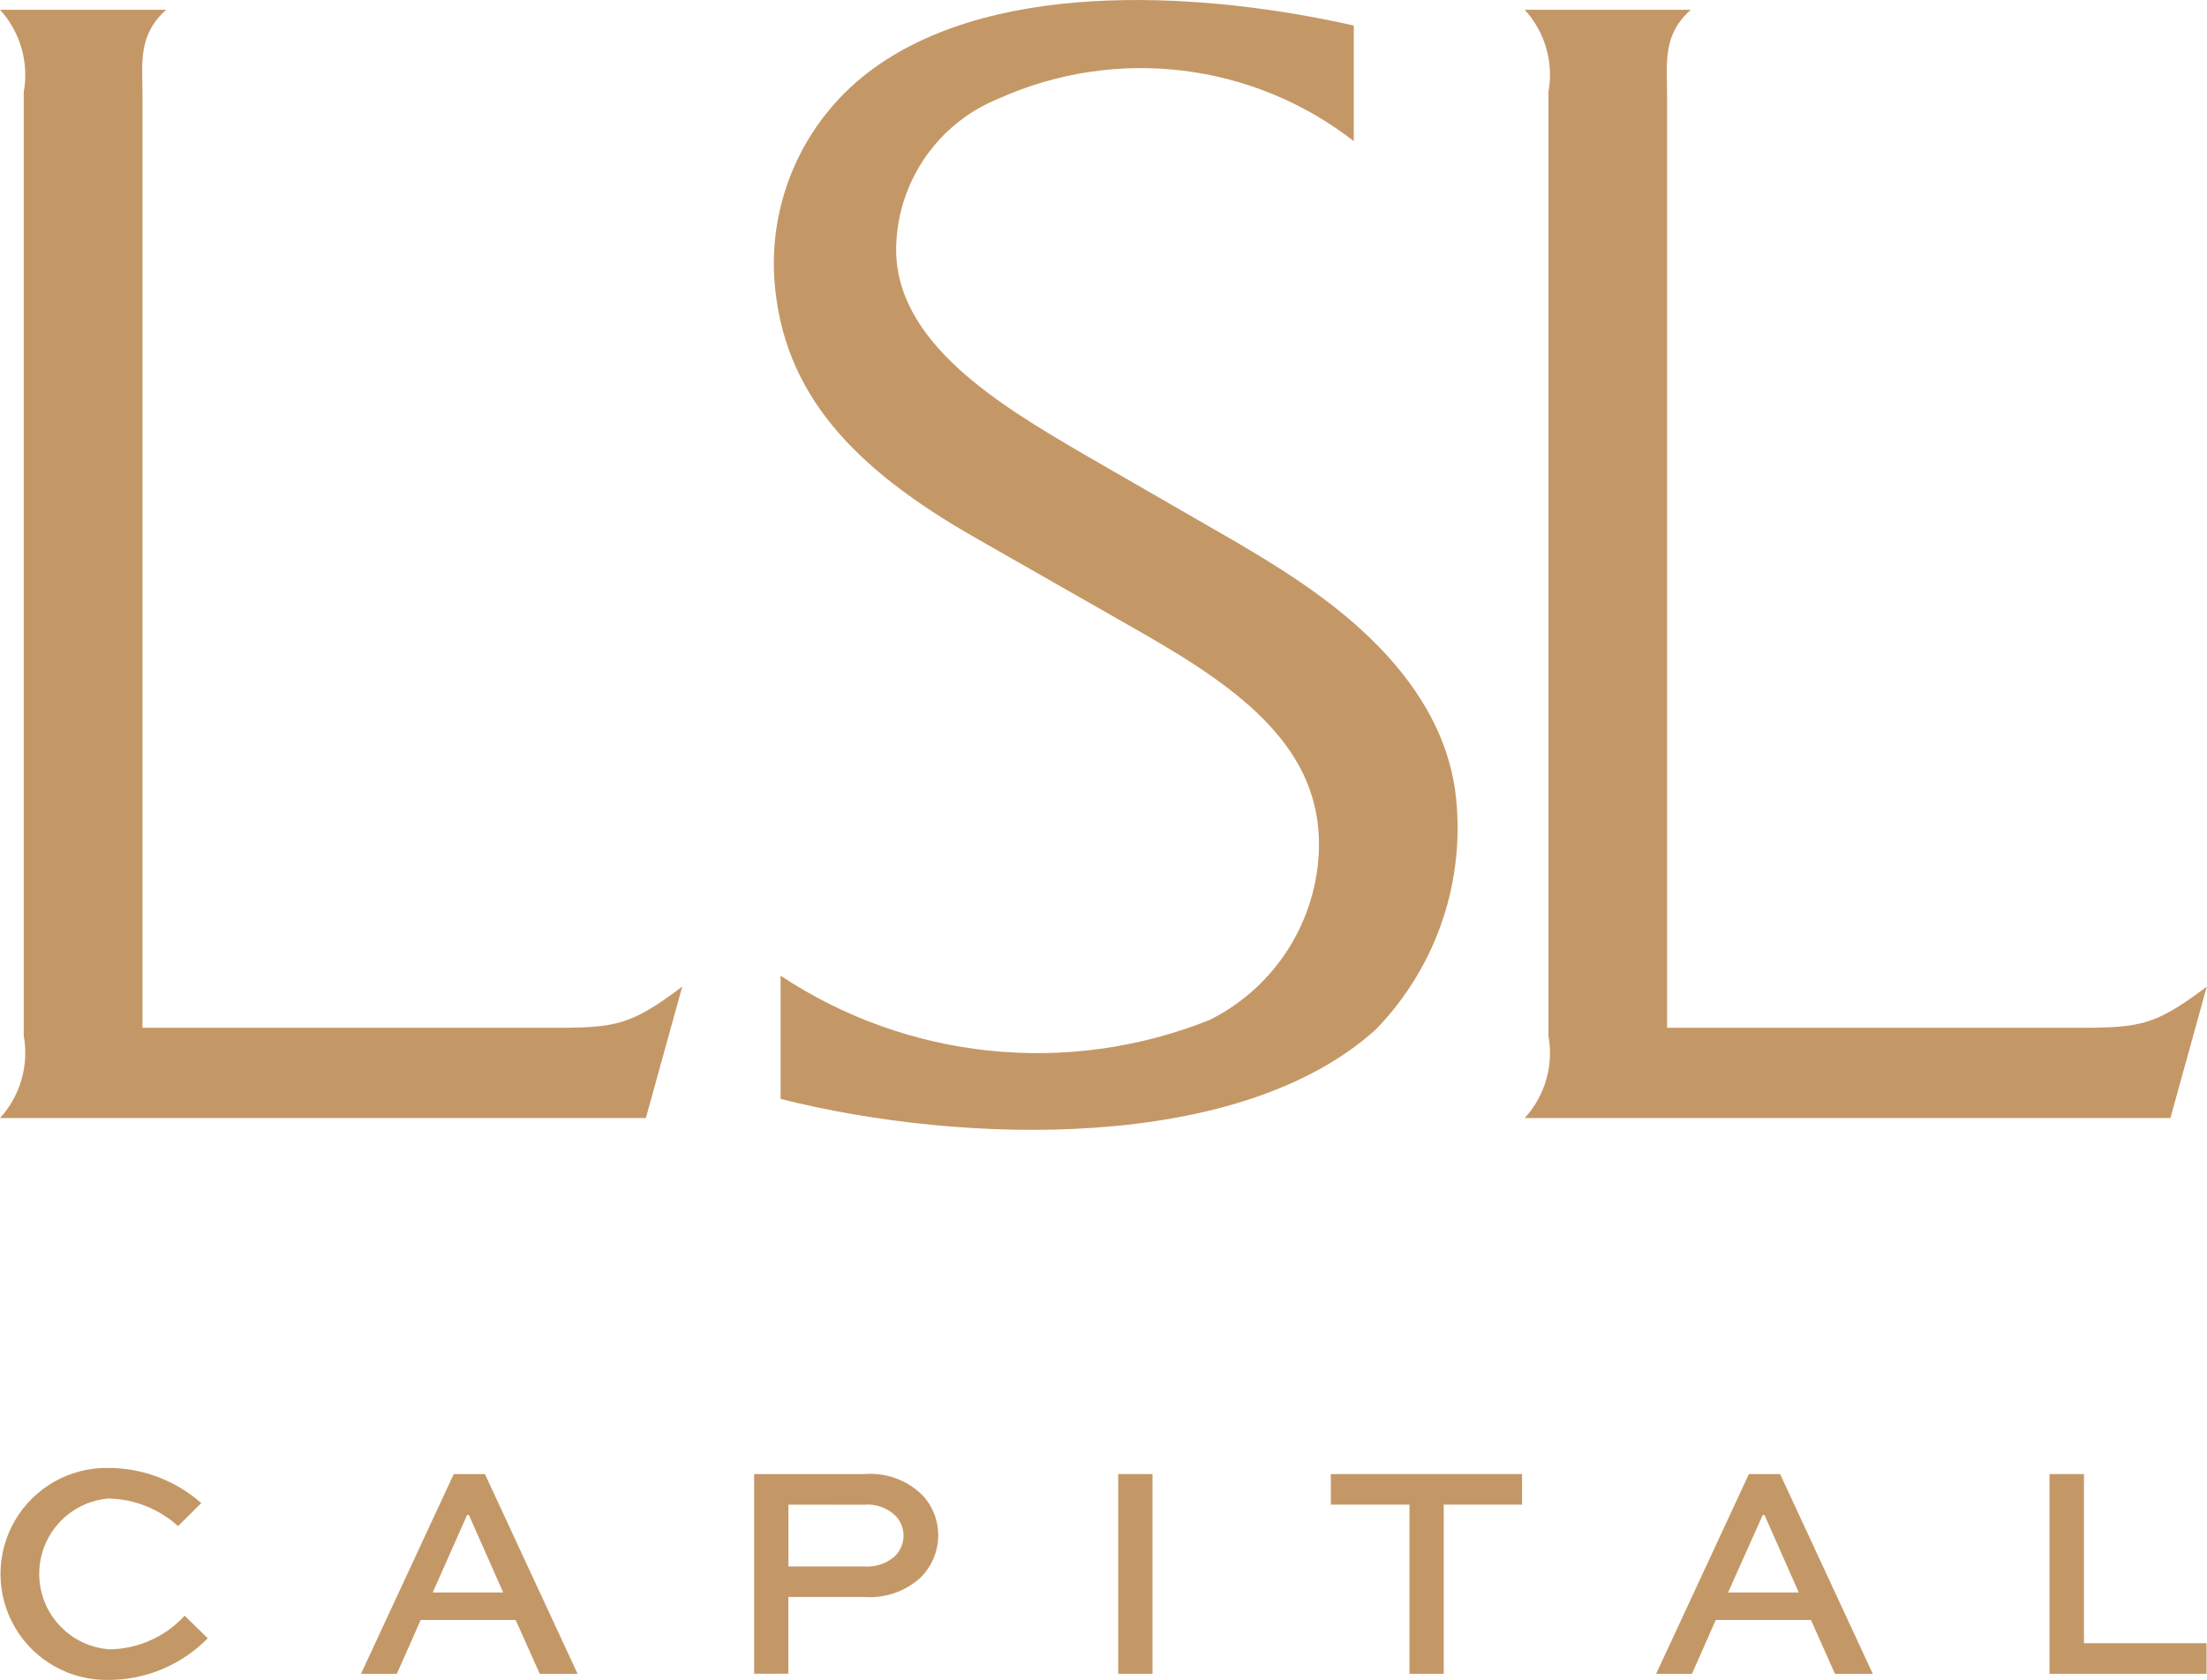
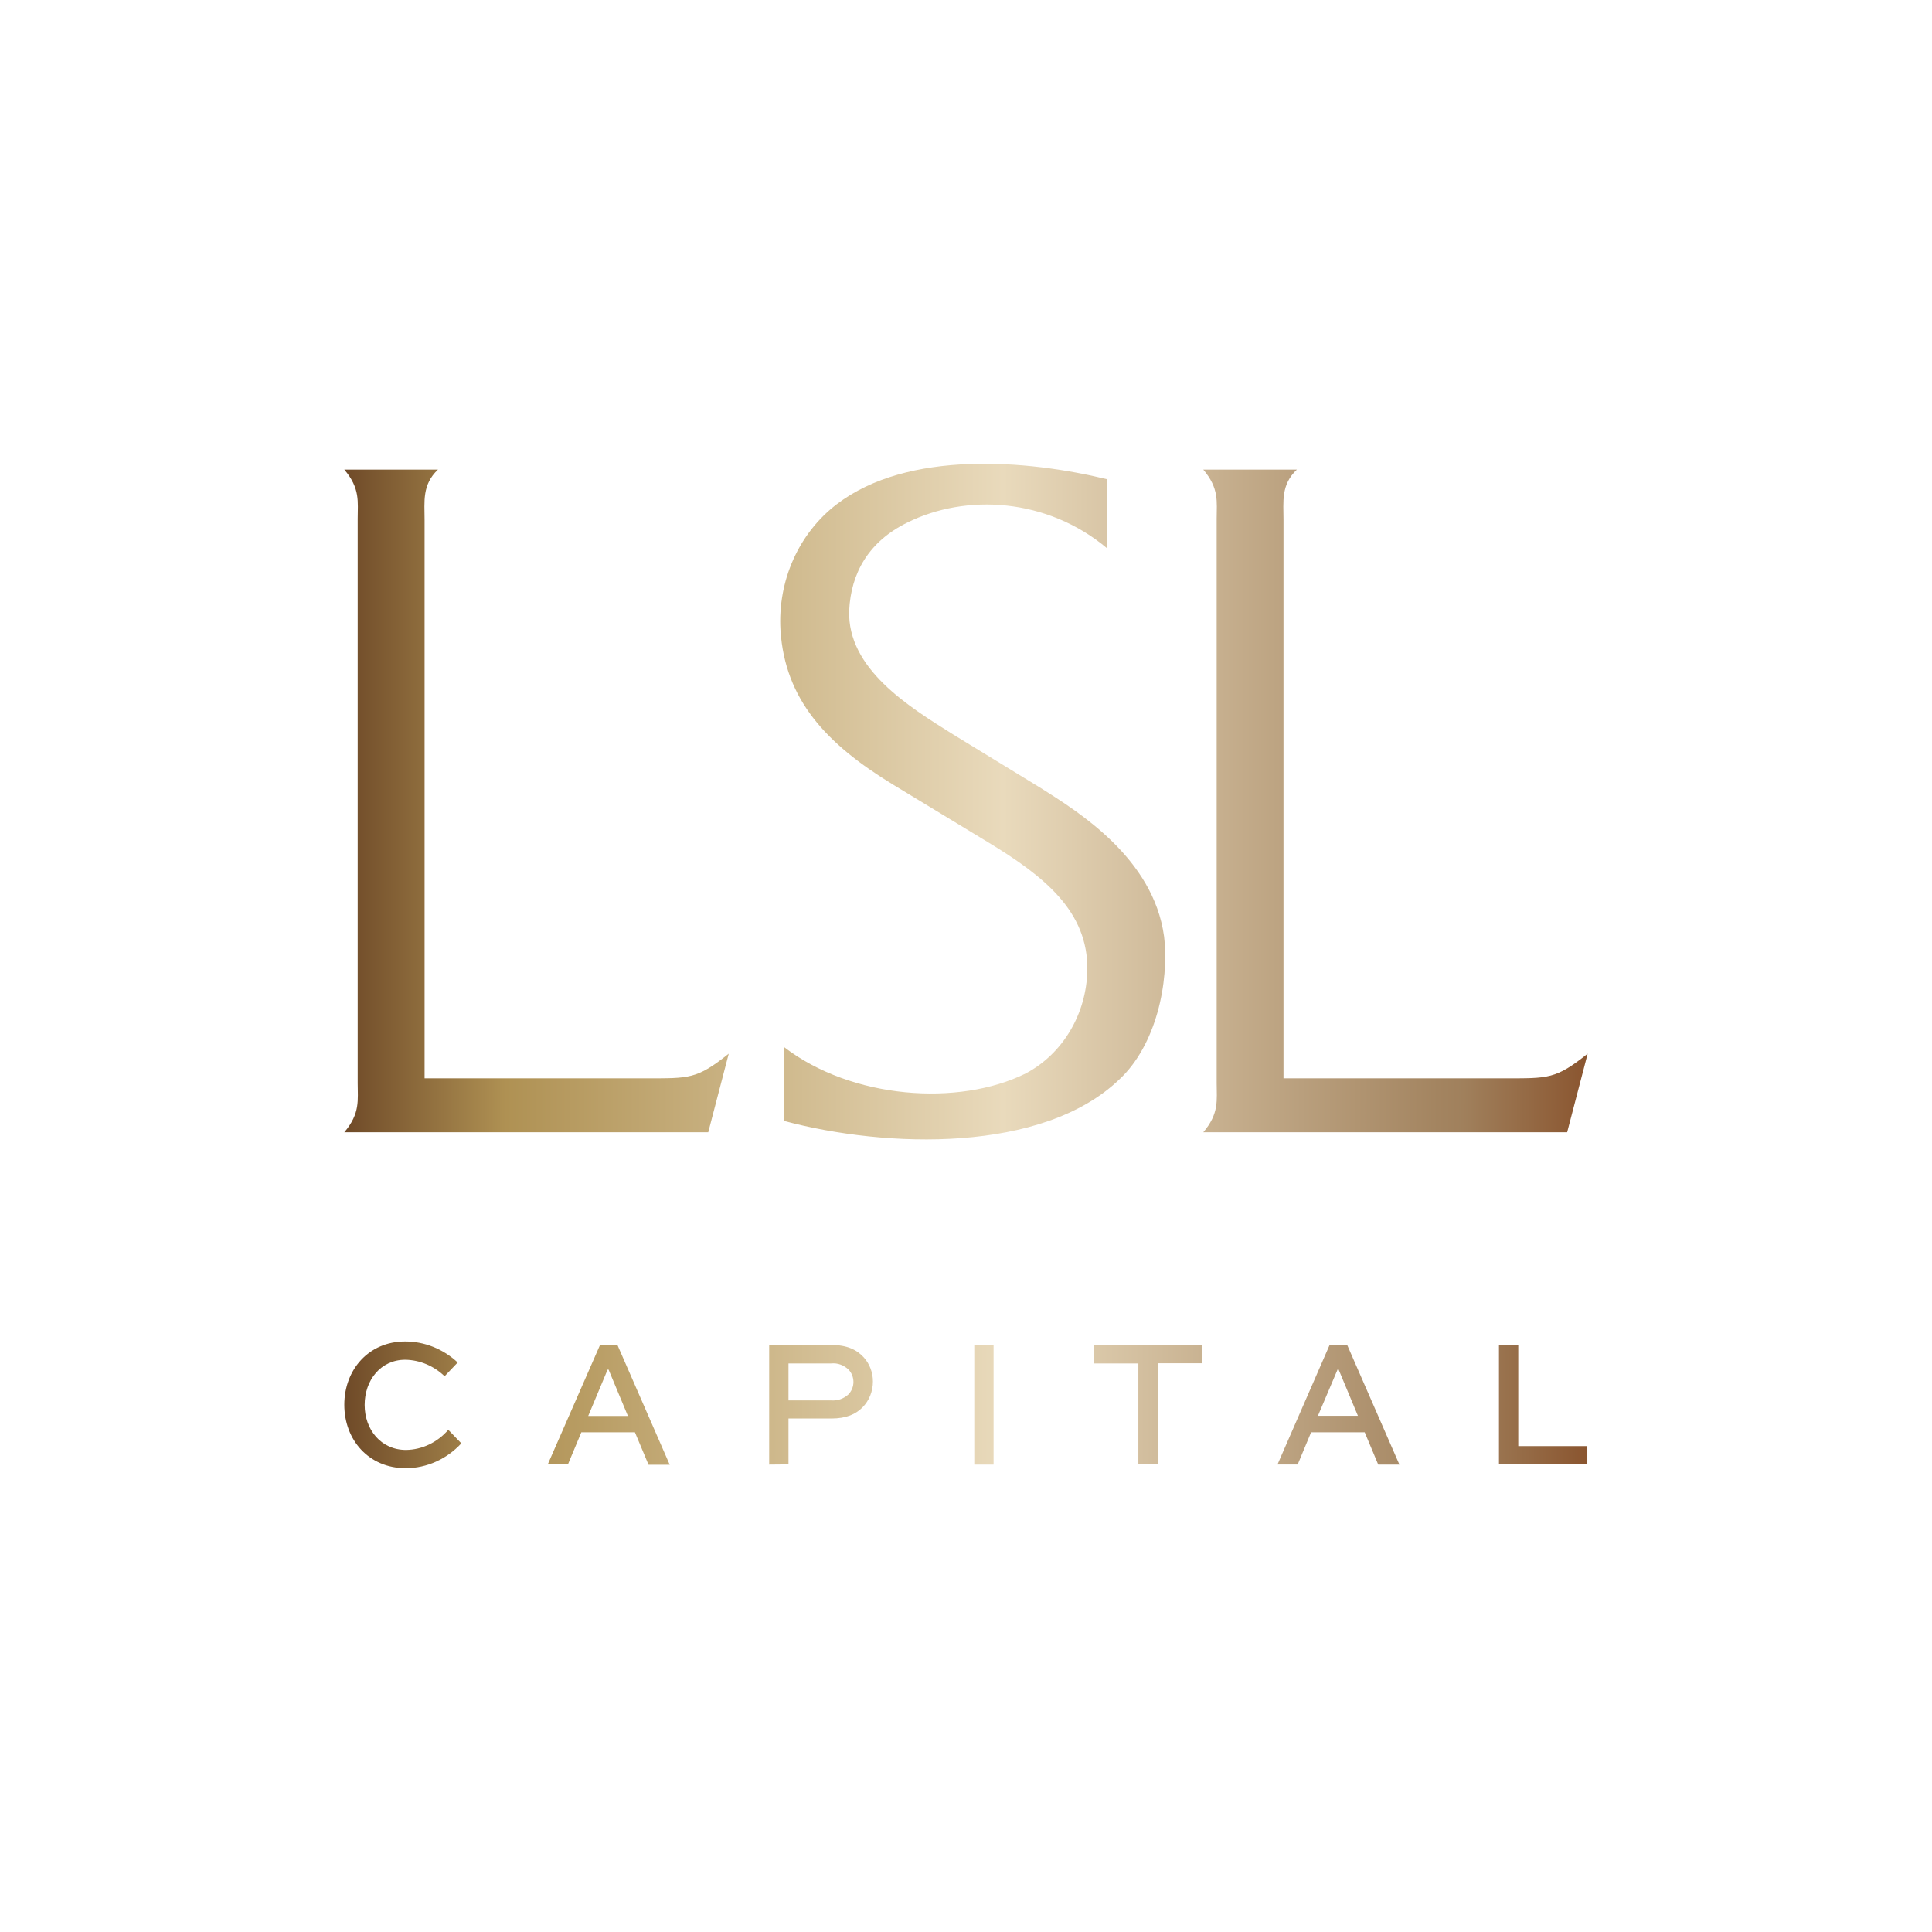
- <svg xmlns="http://www.w3.org/2000/svg" width="52.522" height="39.979" viewBox="0 0 52.522 39.979">
-   <g id="Layer_2" data-name="Layer 2" transform="translate(-69 393.019)">
-     <g id="Layer_1" data-name="Layer 1" transform="translate(69 -393.019)">
-       <path id="Path_1" data-name="Path 1" d="M4.944,231.494a3.31,3.31,0,0,1-2.344.991,2.523,2.523,0,1,1-.037-5.045,3.351,3.351,0,0,1,2.227.837l-.553.547a2.539,2.539,0,0,0-1.66-.656,1.8,1.8,0,0,0,.034,3.589,2.473,2.473,0,0,0,1.783-.8Z" transform="translate(0 -192.507)" fill="#c49866" />
-       <path id="Path_2" data-name="Path 2" d="M58.147,228.39h.742l2.205,4.753h-.9l-.574-1.281H57.361l-.568,1.281H55.94Zm-.5,2.818h1.677l-.816-1.843h-.043Z" transform="translate(-47.349 -193.311)" fill="#c49866" />
-       <path id="Path_3" data-name="Path 3" d="M116.86,233.143V228.39h2.62a1.762,1.762,0,0,1,1.382.5,1.382,1.382,0,0,1,.379.954,1.413,1.413,0,0,1-.438,1.026,1.79,1.79,0,0,1-1.318.445h-1.811v1.826Zm.816-4.025v1.471h1.8a1,1,0,0,0,.722-.233.694.694,0,0,0,.218-.5.68.68,0,0,0-.2-.481.951.951,0,0,0-.743-.255Z" transform="translate(-98.913 -193.311)" fill="#c49866" />
-       <path id="Path_4" data-name="Path 4" d="M173.27,233.143V228.39h.816v4.753Z" transform="translate(-146.659 -193.311)" fill="#c49866" />
-       <path id="Path_5" data-name="Path 5" d="M206.22,228.39h4.551v.728h-1.864v4.025h-.816v-4.025H206.22Z" transform="translate(-174.549 -193.311)" fill="#c49866" />
-       <path id="Path_6" data-name="Path 6" d="M258.862,228.39h.743l2.205,4.753h-.9l-.571-1.281h-2.265l-.567,1.281h-.852Zm-.495,2.818h1.682l-.815-1.843h-.043Z" transform="translate(-217.242 -193.311)" fill="#c49866" />
-       <path id="Path_7" data-name="Path 7" d="M318.4,228.39v4.025h2.918v.728H317.58V228.39Z" transform="translate(-268.806 -193.311)" fill="#c49866" />
-       <path id="Path_8" data-name="Path 8" d="M.565,25.906V3.45A2.3,2.3,0,0,0,0,1.49H3.956c-.679.6-.565,1.281-.565,2V25.717h9.345c1.843,0,2.15.038,3.5-.98l-.866,3.128H0A2.3,2.3,0,0,0,.565,25.906Z" transform="translate(0 -1.258)" fill="#c49866" />
-       <path id="Path_9" data-name="Path 9" d="M133.7,3.339a8.255,8.255,0,0,0-8.439-1.017,3.9,3.9,0,0,0-2.45,3.5c-.075,2.3,2.486,3.806,4.408,4.936l3.73,2.15c1.508.9,4.71,2.751,5.163,5.878a6.873,6.873,0,0,1-1.884,5.69c-3.241,2.938-9.829,2.751-14.168,1.657V23.2a11.044,11.044,0,0,0,10.212,1.052,4.7,4.7,0,0,0,2.6-4.108c.037-2.336-1.809-3.729-4.184-5.087l-4.031-2.3c-2.826-1.62-4.56-3.391-4.747-6.143A5.733,5.733,0,0,1,122.283,1.6C125.3-.578,130.346-.17,133.7.589Z" transform="translate(-101.483 0.019)" fill="#c49866" />
-       <path id="Path_10" data-name="Path 10" d="M236.825,25.906V3.45a2.3,2.3,0,0,0-.565-1.96h3.953c-.679.6-.565,1.281-.565,2V25.717h9.344c1.843,0,2.15.038,3.5-.98l-.866,3.128H236.26A2.3,2.3,0,0,0,236.825,25.906Z" transform="translate(-199.975 -1.258)" fill="#c49866" />
+ <svg xmlns="http://www.w3.org/2000/svg" viewBox="0 0 596.37 596.37">
+   <defs>
+     <linearGradient id="f" x1="106.28" x2="490.09" y1="235.63" y2="235.63" gradientTransform="matrix(1 0 0 -1 0 533.82)" gradientUnits="userSpaceOnUse">
+       <stop offset="0" stop-color="#6f4a28" />
+       <stop offset=".13" stop-color="#af9153" />
+       <stop offset=".53" stop-color="#e9dabc" />
+       <stop offset=".88" stop-color="#a38460" />
+       <stop offset=".9" stop-color="#a0805c" />
+       <stop offset="1" stop-color="#8a552f" />
+     </linearGradient>
+     <style>.h{fill:url(#f)}.i{fill:none}</style>
+   </defs>
+   <g id="b">
+     <g id="c">
+       <g id="d">
+         <g id="e">
+           <path id="g" d="M142.41 445.53c-4.51 4.88-10.68 7.65-17.13 7.68-11.45 0-19-8.71-19-19.59s7.61-19.53 18.73-19.53c5.99-.02 11.78 2.29 16.27 6.49l-4.04 4.24c-3.33-3.2-7.64-5.01-12.13-5.09-7.61 0-12.55 6.32-12.55 13.95s5.05 13.89 12.79 13.89c4.96-.08 9.67-2.33 13.03-6.21l4.02 4.17Zm42.78-30.31h5.42l16.12 36.92h-6.54l-4.2-10.02h-16.54l-4.15 9.93h-6.23l16.13-36.84Zm-3.63 21.86h12.26l-5.96-14.29h-.31l-5.98 14.29Zm55.87 15.01v-36.92h19.15c4.9 0 7.93 1.47 10.1 3.89 1.78 2 2.78 4.64 2.77 7.4.01 3.01-1.15 5.88-3.2 7.96-2.07 2.1-4.99 3.45-9.63 3.45h-13.23v14.16l-5.96.06Zm5.96-31.22v11.41h13.19c1.91.16 3.81-.49 5.27-1.81a5.516 5.516 0 0 0 1.59-3.89c0-1.39-.52-2.73-1.44-3.73-1.46-1.46-3.44-2.18-5.43-1.98h-13.19Zm57.35 31.22v-36.92h5.96v36.92h-5.96Zm36.98-36.92h33.25v5.65h-13.62v31.22h-5.96v-31.16h-13.67v-5.71Zm72.7 0h5.43l16.12 36.92h-6.54l-4.17-9.96h-16.55l-4.14 9.93h-6.23l16.09-36.9Zm-3.61 21.86h12.35l-5.96-14.29h-.31l-6.07 14.29Zm61.85-21.86v31.22h21.32v5.65H462.7v-36.92l5.96.06Zm-358.25-80.85V160.16c0-5.26.83-9.36-4.13-15.2h28.91c-4.96 4.67-4.13 9.93-4.13 15.48v172.41h68.29c13.47 0 15.71.3 25.6-7.6l-6.33 24.26H106.28c4.96-5.85 4.13-9.93 4.13-15.2Zm231.28-165.11c-18.45-15.48-43.5-16.95-61.67-7.88-11.84 5.84-17.35 15.48-17.9 27.17-.55 17.87 18.17 29.51 32.21 38.28l27.26 16.67c11.02 7.02 34.42 21.33 37.73 45.58 1.65 14.29-2.48 33.61-13.77 44.13-23.68 22.79-71.83 21.33-103.53 12.85v-22.8c20.93 16.07 53.93 18.4 74.62 8.13 11.42-6.05 18.73-18.32 19-31.86.27-18.12-13.22-28.92-30.57-39.45l-29.46-17.87c-20.65-12.57-33.32-26.3-34.69-47.64-.9-15.26 5.66-29.94 17.35-38.86 22.02-16.84 58.92-13.7 83.42-7.74v21.28Zm33.87 165.11V160.16c0-5.26.83-9.36-4.13-15.2h28.89c-4.96 4.67-4.13 9.93-4.13 15.48v172.41h68.28c13.47 0 15.71.3 25.61-7.6l-6.33 24.26H371.43c4.96-5.85 4.13-9.93 4.13-15.2Z" style="fill:url(#f)" />
+         </g>
+       </g>
+       <path d="M0 0h596.37v596.37H0z" style="fill:none" />
    </g>
  </g>
</svg>
